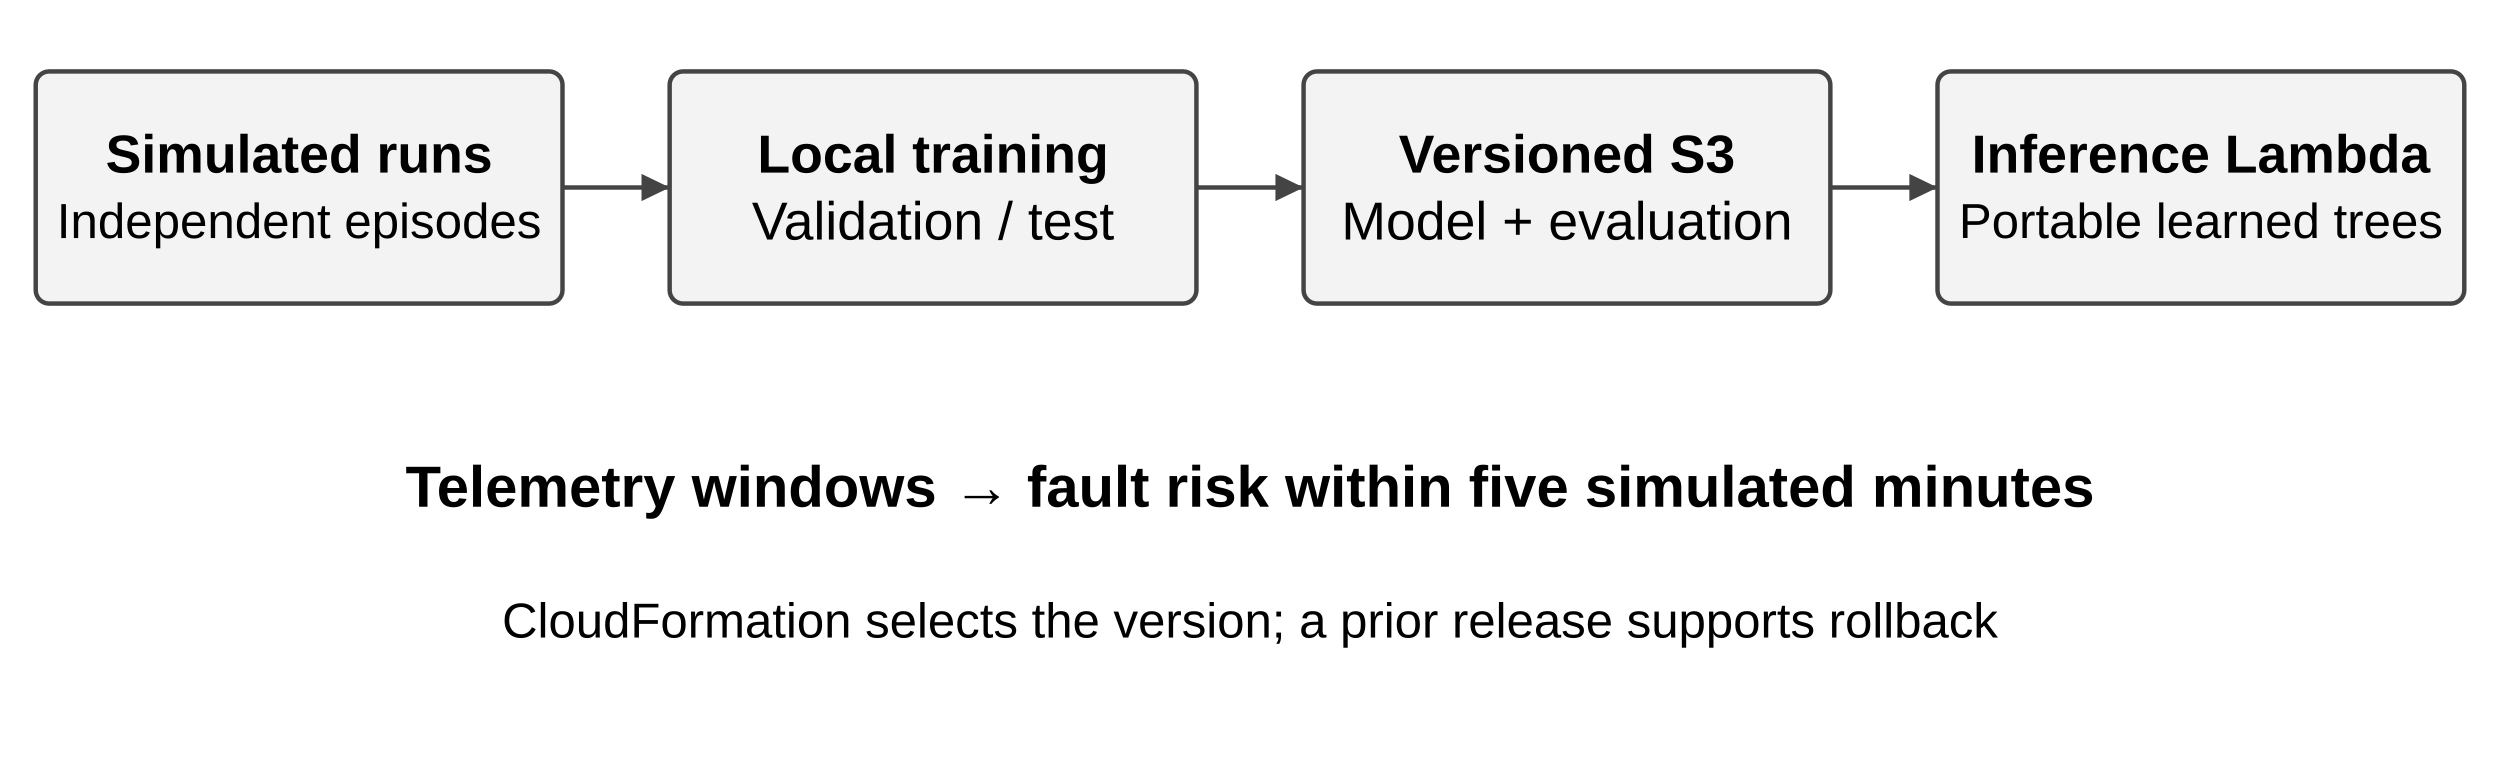
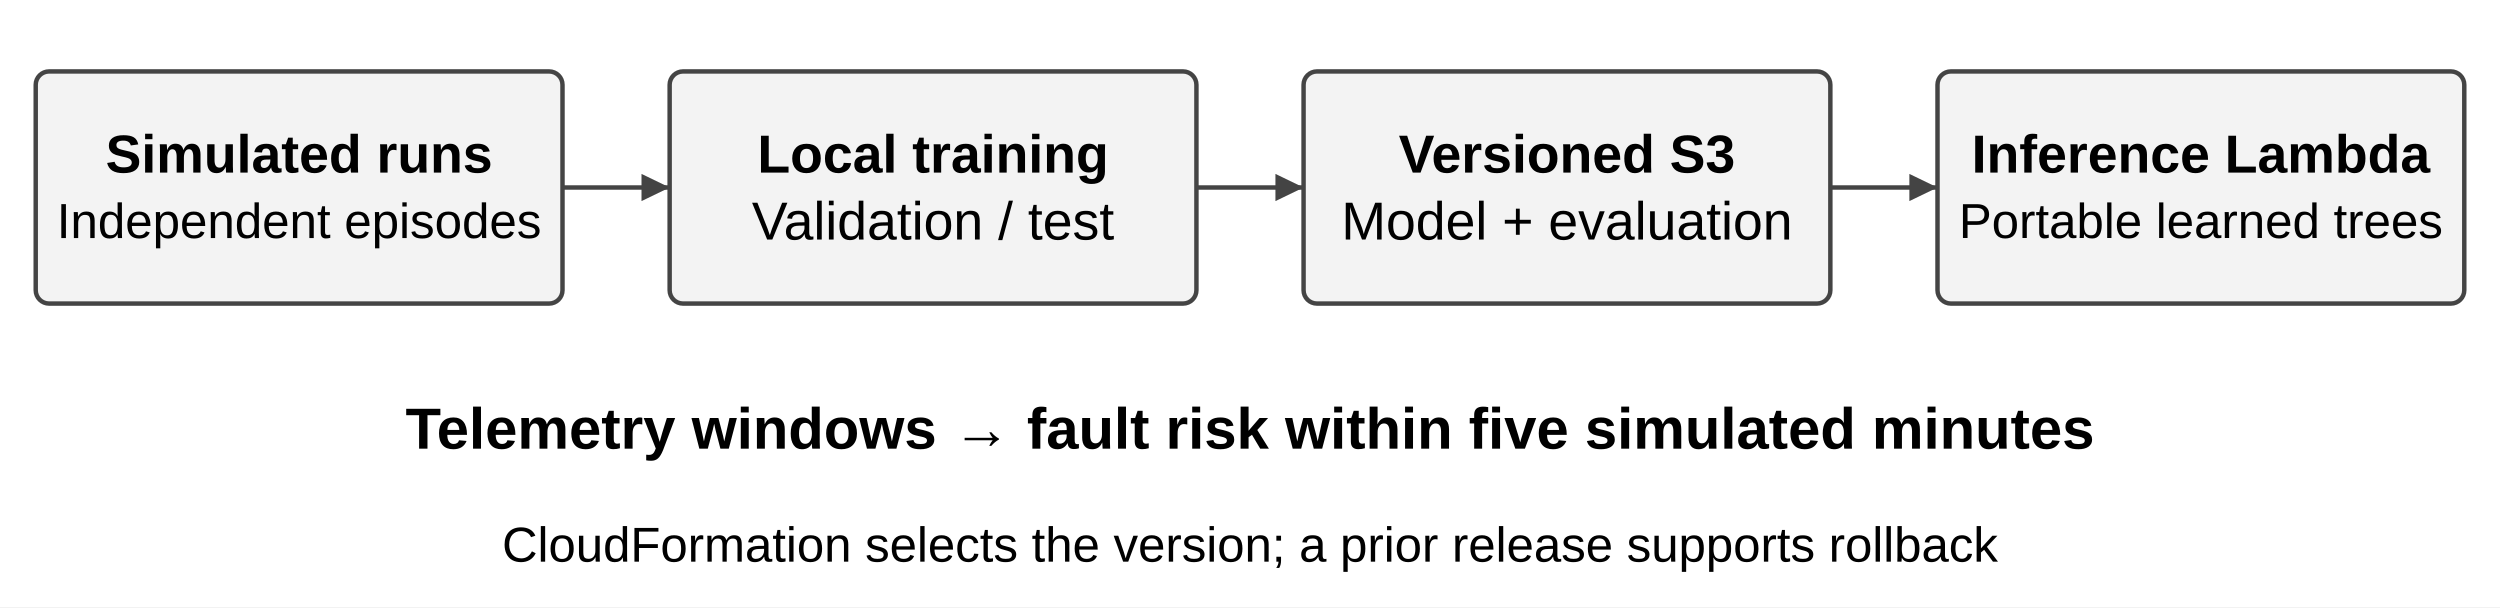
- <svg xmlns="http://www.w3.org/2000/svg" width="560" height="172" viewBox="0 0 560 172">
+ <svg xmlns="http://www.w3.org/2000/svg" width="560" height="136" viewBox="0 0 560 136">
  <rect width="560" height="100%" fill="white" />
  <rect x="8" y="16" width="118" height="52" rx="3" fill="#f3f3f3" stroke="#444" />
  <text x="67.0" y="34.5" text-anchor="middle" dominant-baseline="central" font-family="Arial,sans-serif" font-size="12" font-weight="bold">Simulated runs</text>
  <text x="67.0" y="49.5" text-anchor="middle" dominant-baseline="central" font-family="Arial,sans-serif" font-size="11.03" font-weight="normal">Independent episodes</text>
  <rect x="150" y="16" width="118" height="52" rx="3" fill="#f3f3f3" stroke="#444" />
  <text x="209.0" y="34.5" text-anchor="middle" dominant-baseline="central" font-family="Arial,sans-serif" font-size="12" font-weight="bold">Local training</text>
  <text x="209.0" y="49.5" text-anchor="middle" dominant-baseline="central" font-family="Arial,sans-serif" font-size="12" font-weight="normal">Validation / test</text>
  <rect x="292" y="16" width="118" height="52" rx="3" fill="#f3f3f3" stroke="#444" />
  <text x="351.0" y="34.5" text-anchor="middle" dominant-baseline="central" font-family="Arial,sans-serif" font-size="12" font-weight="bold">Versioned S3</text>
  <text x="351.0" y="49.5" text-anchor="middle" dominant-baseline="central" font-family="Arial,sans-serif" font-size="12" font-weight="normal">Model + evaluation</text>
  <rect x="434" y="16" width="118" height="52" rx="3" fill="#f3f3f3" stroke="#444" />
  <text x="493.0" y="34.5" text-anchor="middle" dominant-baseline="central" font-family="Arial,sans-serif" font-size="12" font-weight="bold">Inference Lambda</text>
  <text x="493.0" y="49.5" text-anchor="middle" dominant-baseline="central" font-family="Arial,sans-serif" font-size="11.018" font-weight="normal">Portable learned trees</text>
  <polyline fill="none" stroke="#444" points="126,42 150,42" />
  <polygon fill="#444" points="150,42 143.697,45.045 143.697,38.955" />
  <polyline fill="none" stroke="#444" points="268,42 292,42" />
  <polygon fill="#444" points="292,42 285.697,45.045 285.697,38.955" />
  <polyline fill="none" stroke="#444" points="410,42 434,42" />
  <polygon fill="#444" points="434,42 427.697,45.045 427.697,38.955" />
-   <text x="280" y="109" text-anchor="middle" dominant-baseline="central" font-family="Arial,sans-serif" font-size="13" font-weight="bold">Telemetry windows → fault risk within five simulated minutes</text>
-   <text x="280" y="139" text-anchor="middle" dominant-baseline="central" font-family="Arial,sans-serif" font-size="11" font-weight="normal">CloudFormation selects the version; a prior release supports rollback</text>
+   <text x="280" y="96" text-anchor="middle" dominant-baseline="central" font-family="Arial,sans-serif" font-size="13" font-weight="bold">Telemetry windows → fault risk within five simulated minutes</text>
+   <text x="280" y="122" text-anchor="middle" dominant-baseline="central" font-family="Arial,sans-serif" font-size="11" font-weight="normal">CloudFormation selects the version; a prior release supports rollback</text>
</svg>
